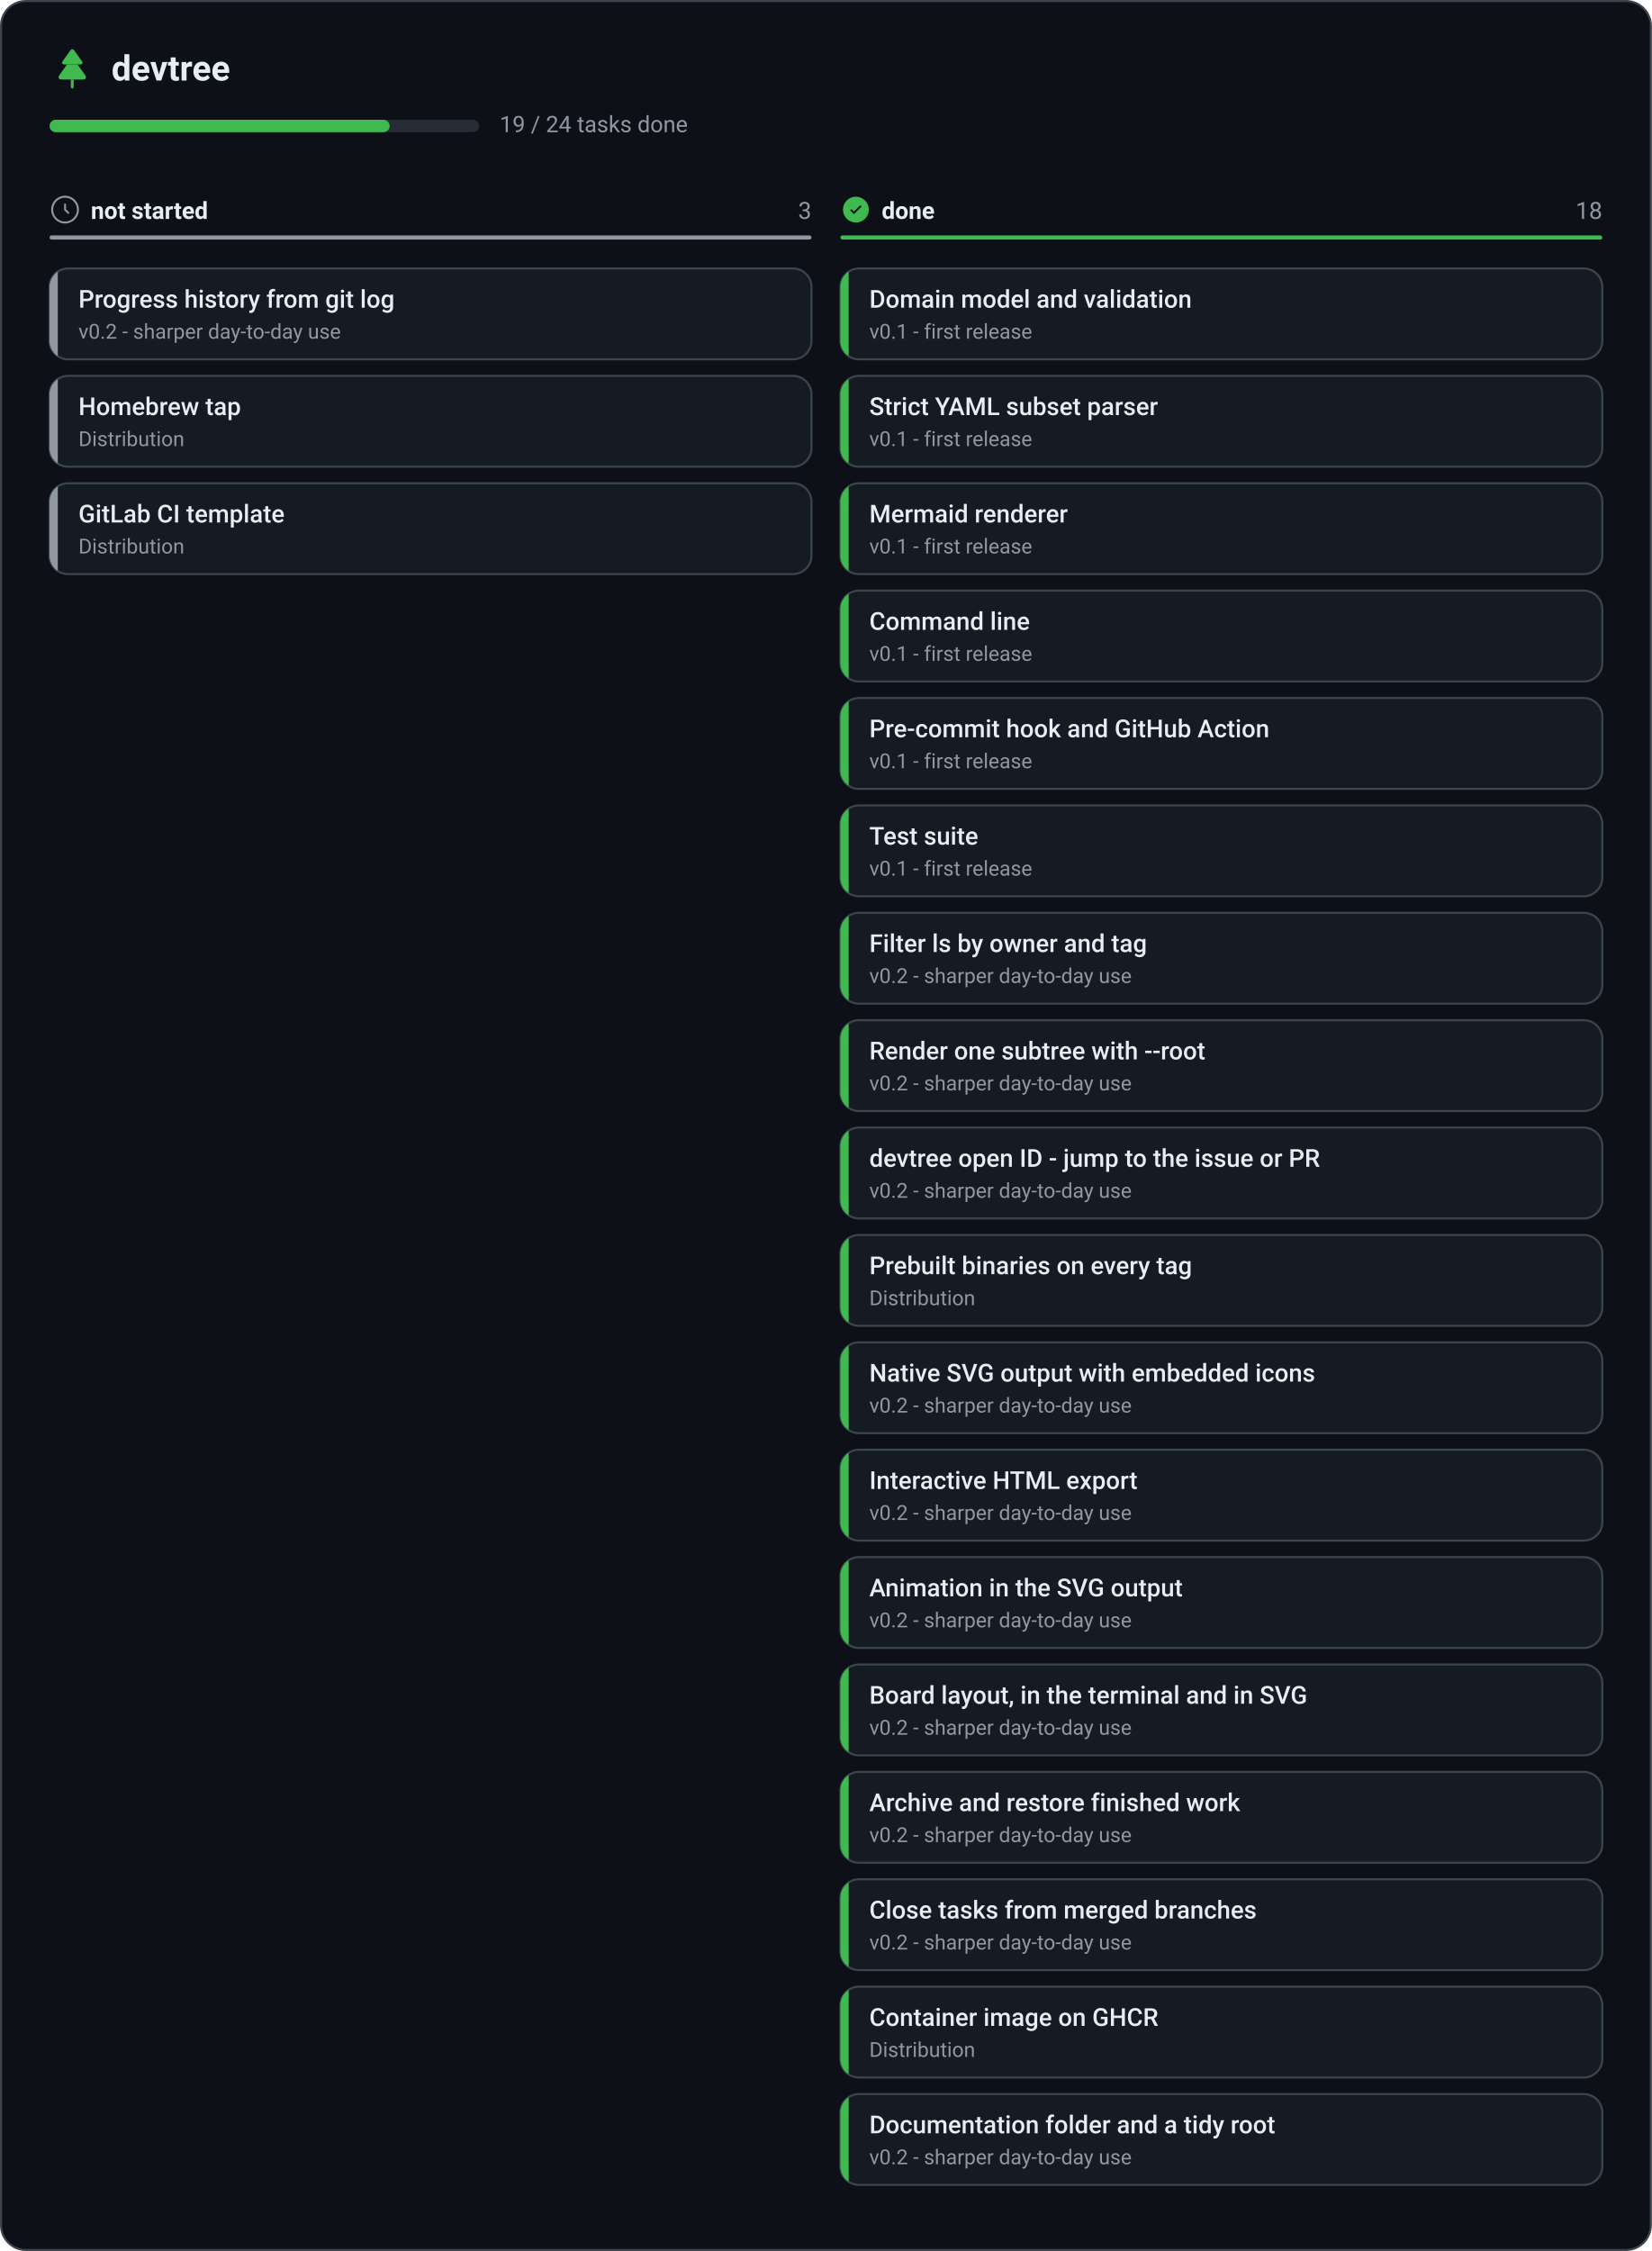
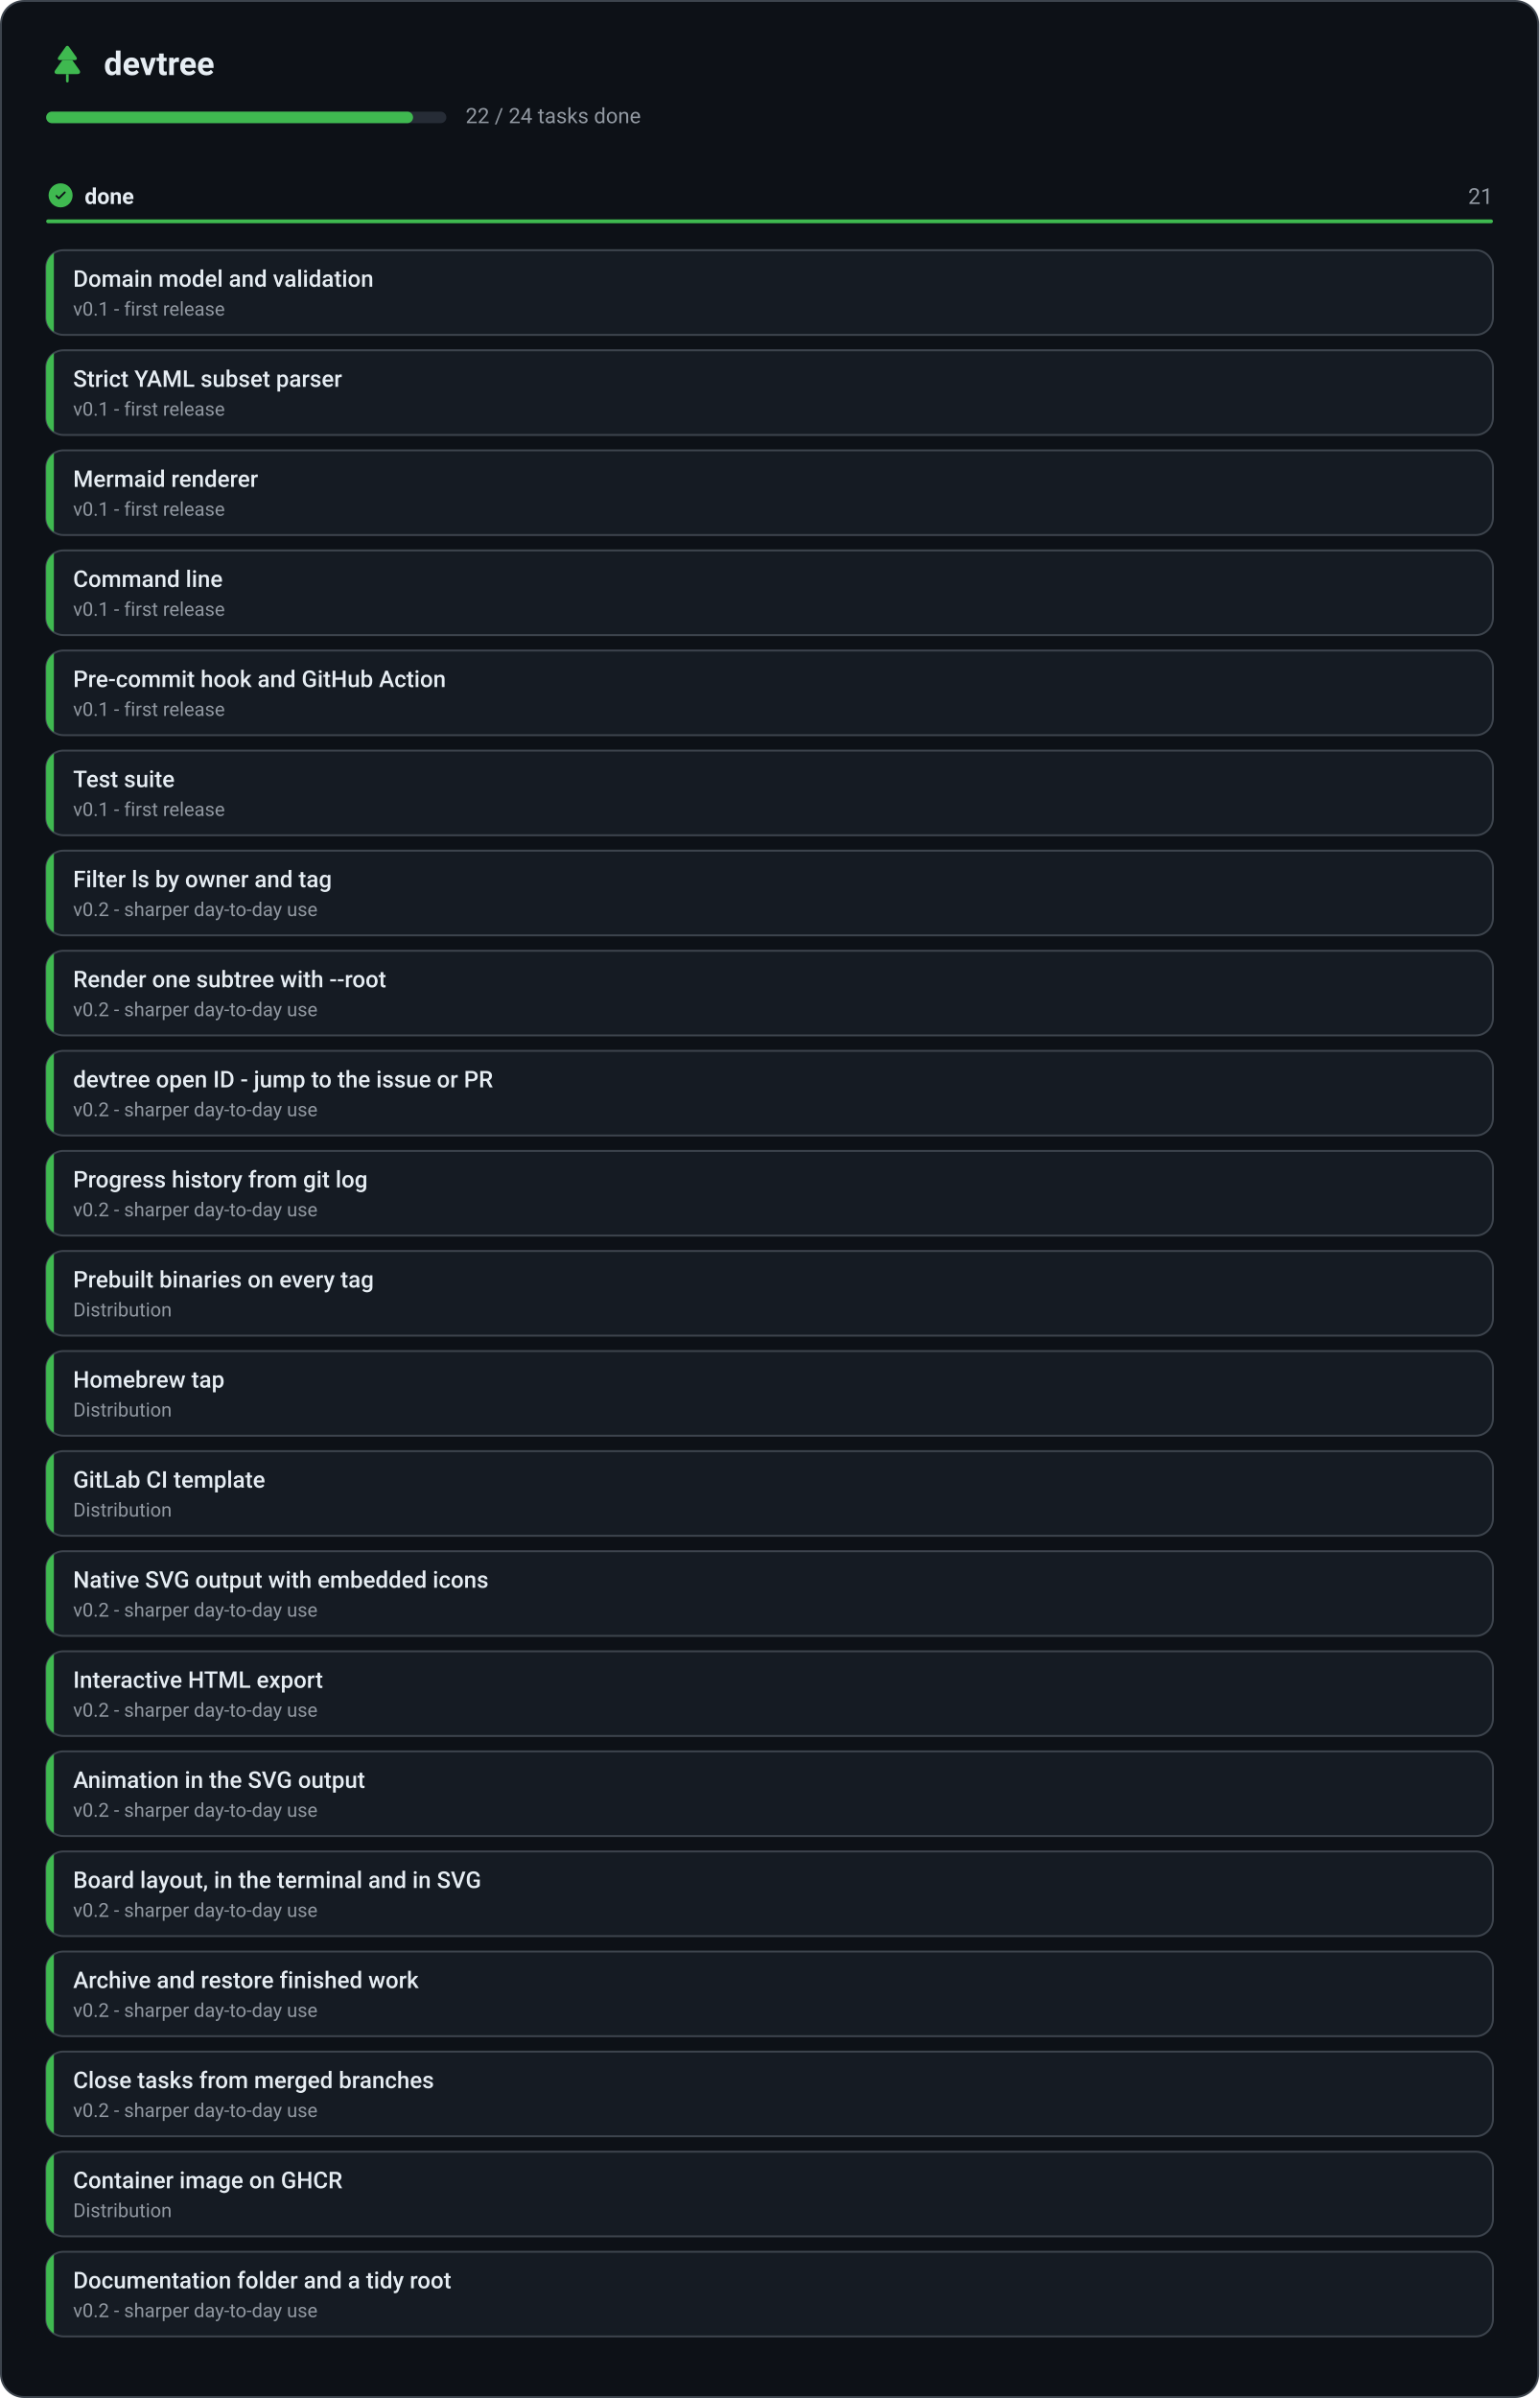
- <svg xmlns="http://www.w3.org/2000/svg" width="800" height="1090" viewBox="0 0 800 1090" font-family="system-ui,-apple-system,'Segoe UI',Roboto,'Helvetica Neue',Arial,sans-serif" role="img" aria-label="devtree board">
+ <svg xmlns="http://www.w3.org/2000/svg" width="800" height="1246" viewBox="0 0 800 1246" font-family="system-ui,-apple-system,'Segoe UI',Roboto,'Helvetica Neue',Arial,sans-serif" role="img" aria-label="devtree board">
  <style>
@keyframes dt-flow { to { stroke-dashoffset: -16 } }
@keyframes dt-grow { from { transform: scaleX(0) } to { transform: scaleX(1) } }
@keyframes dt-spin { to { transform: rotate(360deg) } }
@keyframes dt-rise { from { opacity: 0; transform: translateY(7px) } to { opacity: 1; transform: none } }
@keyframes dt-pulse { 0%, 100% { opacity: 1 } 50% { opacity: .45 } }
@keyframes dt-marquee { from { transform: translateX(-50%) } to { transform: none } }
.dt-flow { animation: dt-flow 1.1s linear infinite }
.dt-grow { animation: dt-grow .9s cubic-bezier(.2,.8,.2,1) both; transform-box: fill-box; transform-origin: left center }
.dt-spin { animation: dt-spin 8s linear infinite; transform-box: fill-box; transform-origin: center }
.dt-rise { animation: dt-rise .55s cubic-bezier(.2,.8,.2,1) backwards }
.dt-pulse { animation: dt-pulse 2.4s ease-in-out infinite }
.dt-marquee { animation: dt-marquee 26s linear infinite; transform-box: fill-box }
@media (prefers-reduced-motion: reduce), print {
  .dt-flow, .dt-grow, .dt-spin, .dt-rise, .dt-pulse, .dt-marquee { animation: none }
}
</style>
  <defs>
    <clipPath id="dt-col-0">
-       <rect x="0" y="0" width="369.0" height="44.0" rx="9" />
-     </clipPath>
-     <clipPath id="dt-col-1">
-       <rect x="0" y="0" width="369.0" height="44.0" rx="9" />
+       <rect x="0" y="0" width="752.0" height="44.0" rx="9" />
    </clipPath>
  </defs>
-   <rect x="0.5" y="0.5" width="799.0" height="1089.0" rx="12.0" fill="#0d1117" stroke="#3d444d" />
+   <rect x="0.5" y="0.5" width="799.0" height="1245.0" rx="12.0" fill="#0d1117" stroke="#3d444d" />
  <g transform="translate(24.0,22.0) scale(0.9167)" style="color:#3fb950">
    <path d="M16.169 10.06H7.829C6.649 10.06 6.239 9.27 6.929 8.31L11.099 2.47C11.589 1.77 12.409 1.77 12.899 2.47L17.069 8.31C17.759 9.27 17.349 10.06 16.169 10.06Z" fill="currentColor" />
    <path d="M17.59 17.999H6.41C4.83 17.999 4.29 16.949 5.22 15.669L9.21 10.059H14.79L18.78 15.669C19.71 16.949 19.17 17.999 17.59 17.999Z" fill="currentColor" />
    <path d="M12.75 18V22C12.75 22.41 12.41 22.75 12 22.75C11.59 22.75 11.25 22.41 11.25 22V18H12.75Z" fill="currentColor" />
  </g>
  <text x="54.0" y="39.0" font-size="17" font-weight="600" fill="#e6edf3">devtree</text>
  <rect x="24.0" y="58.0" width="208.0" height="6.0" rx="3.0" fill="#262c36" />
-   <rect x="24.0" y="58.0" width="164.7" height="6.0" rx="3.0" fill="#3fb950" class="dt-grow" />
-   <text x="242.0" y="64.0" font-size="11" fill="#9198a1">19 / 24 tasks done</text>
-   <g transform="translate(24.0,94.0) scale(0.625)" style="color:#9198a1">
-     <path fill-rule="evenodd" clip-rule="evenodd" d="M12 2.75C6.891 2.75 2.75 6.891 2.75 12C2.75 17.109 6.891 21.25 12 21.25C17.109 21.25 21.25 17.109 21.25 12C21.25 6.891 17.109 2.75 12 2.75ZM1.25 12C1.25 6.063 6.063 1.25 12 1.25C17.937 1.25 22.75 6.063 22.75 12C22.75 17.937 17.937 22.75 12 22.75C6.063 22.75 1.25 17.937 1.25 12ZM12 7.25C12.414 7.25 12.75 7.586 12.75 8V11.689L15.03 13.97C15.323 14.263 15.323 14.737 15.03 15.03C14.737 15.323 14.263 15.323 13.97 15.03L11.47 12.53C11.329 12.39 11.25 12.199 11.25 12V8C11.25 7.586 11.586 7.25 12 7.25Z" fill="currentColor" />
-   </g>
-   <text x="44.0" y="106.0" font-size="11.5" fill="#e6edf3" font-weight="600">not started</text>
-   <text x="393.0" y="106.0" font-size="11.5" fill="#9198a1" text-anchor="end">3</text>
-   <rect x="24.0" y="114.0" width="369.0" height="2.0" rx="1.0" fill="#9198a1" />
+   <rect x="24.0" y="58.0" width="190.7" height="6.0" rx="3.0" fill="#3fb950" class="dt-grow" />
+   <text x="242.0" y="64.0" font-size="11" fill="#9198a1">22 / 24 tasks done</text>
+   <g transform="translate(24.0,94.0) scale(0.625)" style="color:#3fb950">
+     <path fill-rule="evenodd" clip-rule="evenodd" d="M22 12C22 17.523 17.523 22 12 22C6.477 22 2 17.523 2 12C2 6.477 6.477 2 12 2C17.523 2 22 6.477 22 12ZM16.03 8.97C16.323 9.263 16.323 9.737 16.03 10.03L11.03 15.03C10.737 15.323 10.263 15.323 9.97 15.03L7.97 13.03C7.677 12.737 7.677 12.263 7.97 11.97C8.263 11.677 8.737 11.677 9.03 11.97L10.5 13.439L12.735 11.204L14.97 8.97C15.263 8.677 15.737 8.677 16.03 8.97Z" fill="currentColor" />
+   </g>
+   <text x="44.0" y="106.0" font-size="11.5" fill="#e6edf3" font-weight="600">done</text>
+   <text x="776.0" y="106.0" font-size="11.5" fill="#9198a1" text-anchor="end">21</text>
+   <rect x="24.0" y="114.0" width="752.0" height="2.0" rx="1.0" fill="#3fb950" />
  <g class="dt-rise" style="animation-delay:0.00s">
-     <rect x="24.0" y="130.0" width="369.0" height="44.0" rx="9.0" fill="#151b23" stroke="#3d444d" />
+     <rect x="24.0" y="130.0" width="752.0" height="44.0" rx="9.0" fill="#151b23" stroke="#3d444d" />
    <g transform="translate(24.0,130.0)" clip-path="url(#dt-col-0)">
-       <rect x="0.0" y="0.0" width="4.0" height="44.0" rx="0.0" fill="#9198a1" />
-     </g>
-     <text x="38.0" y="149.0" font-size="12.0" fill="#e6edf3" font-weight="500">Progress history from git log</text>
-     <text x="38.0" y="164.0" font-size="10.0" fill="#9198a1">v0.2 - sharper day-to-day use</text>
+       <rect x="0.0" y="0.0" width="4.0" height="44.0" rx="0.0" fill="#3fb950" />
+     </g>
+     <text x="38.0" y="149.0" font-size="12.0" fill="#e6edf3" font-weight="500">Domain model and validation</text>
+     <text x="38.0" y="164.0" font-size="10.0" fill="#9198a1">v0.1 - first release</text>
  </g>
  <g class="dt-rise" style="animation-delay:0.04s">
-     <rect x="24.0" y="182.0" width="369.0" height="44.0" rx="9.0" fill="#151b23" stroke="#3d444d" />
+     <rect x="24.0" y="182.0" width="752.0" height="44.0" rx="9.0" fill="#151b23" stroke="#3d444d" />
    <g transform="translate(24.0,182.0)" clip-path="url(#dt-col-0)">
-       <rect x="0.0" y="0.0" width="4.0" height="44.0" rx="0.0" fill="#9198a1" />
-     </g>
-     <text x="38.0" y="201.0" font-size="12.0" fill="#e6edf3" font-weight="500">Homebrew tap</text>
-     <text x="38.0" y="216.0" font-size="10.0" fill="#9198a1">Distribution</text>
+       <rect x="0.0" y="0.0" width="4.0" height="44.0" rx="0.0" fill="#3fb950" />
+     </g>
+     <text x="38.0" y="201.0" font-size="12.0" fill="#e6edf3" font-weight="500">Strict YAML subset parser</text>
+     <text x="38.0" y="216.0" font-size="10.0" fill="#9198a1">v0.1 - first release</text>
  </g>
  <g class="dt-rise" style="animation-delay:0.07s">
-     <rect x="24.0" y="234.0" width="369.0" height="44.0" rx="9.0" fill="#151b23" stroke="#3d444d" />
+     <rect x="24.0" y="234.0" width="752.0" height="44.0" rx="9.0" fill="#151b23" stroke="#3d444d" />
    <g transform="translate(24.0,234.0)" clip-path="url(#dt-col-0)">
-       <rect x="0.0" y="0.0" width="4.0" height="44.0" rx="0.0" fill="#9198a1" />
-     </g>
-     <text x="38.0" y="253.0" font-size="12.0" fill="#e6edf3" font-weight="500">GitLab CI template</text>
-     <text x="38.0" y="268.0" font-size="10.0" fill="#9198a1">Distribution</text>
-   </g>
-   <g transform="translate(407.0,94.0) scale(0.625)" style="color:#3fb950">
-     <path fill-rule="evenodd" clip-rule="evenodd" d="M22 12C22 17.523 17.523 22 12 22C6.477 22 2 17.523 2 12C2 6.477 6.477 2 12 2C17.523 2 22 6.477 22 12ZM16.03 8.97C16.323 9.263 16.323 9.737 16.03 10.03L11.03 15.03C10.737 15.323 10.263 15.323 9.97 15.03L7.97 13.03C7.677 12.737 7.677 12.263 7.97 11.97C8.263 11.677 8.737 11.677 9.03 11.97L10.5 13.439L12.735 11.204L14.97 8.97C15.263 8.677 15.737 8.677 16.03 8.97Z" fill="currentColor" />
-   </g>
-   <text x="427.0" y="106.0" font-size="11.5" fill="#e6edf3" font-weight="600">done</text>
-   <text x="776.0" y="106.0" font-size="11.5" fill="#9198a1" text-anchor="end">18</text>
-   <rect x="407.0" y="114.0" width="369.0" height="2.0" rx="1.0" fill="#3fb950" />
+       <rect x="0.0" y="0.0" width="4.0" height="44.0" rx="0.0" fill="#3fb950" />
+     </g>
+     <text x="38.0" y="253.0" font-size="12.0" fill="#e6edf3" font-weight="500">Mermaid renderer</text>
+     <text x="38.0" y="268.0" font-size="10.0" fill="#9198a1">v0.1 - first release</text>
+   </g>
  <g class="dt-rise" style="animation-delay:0.11s">
-     <rect x="407.0" y="130.0" width="369.0" height="44.0" rx="9.0" fill="#151b23" stroke="#3d444d" />
-     <g transform="translate(407.0,130.0)" clip-path="url(#dt-col-1)">
-       <rect x="0.0" y="0.0" width="4.0" height="44.0" rx="0.0" fill="#3fb950" />
-     </g>
-     <text x="421.0" y="149.0" font-size="12.0" fill="#e6edf3" font-weight="500">Domain model and validation</text>
-     <text x="421.0" y="164.0" font-size="10.0" fill="#9198a1">v0.1 - first release</text>
+     <rect x="24.0" y="286.0" width="752.0" height="44.0" rx="9.0" fill="#151b23" stroke="#3d444d" />
+     <g transform="translate(24.0,286.0)" clip-path="url(#dt-col-0)">
+       <rect x="0.0" y="0.0" width="4.0" height="44.0" rx="0.0" fill="#3fb950" />
+     </g>
+     <text x="38.0" y="305.0" font-size="12.0" fill="#e6edf3" font-weight="500">Command line</text>
+     <text x="38.0" y="320.0" font-size="10.0" fill="#9198a1">v0.1 - first release</text>
  </g>
  <g class="dt-rise" style="animation-delay:0.14s">
-     <rect x="407.0" y="182.0" width="369.0" height="44.0" rx="9.0" fill="#151b23" stroke="#3d444d" />
-     <g transform="translate(407.0,182.0)" clip-path="url(#dt-col-1)">
-       <rect x="0.0" y="0.0" width="4.0" height="44.0" rx="0.0" fill="#3fb950" />
-     </g>
-     <text x="421.0" y="201.0" font-size="12.0" fill="#e6edf3" font-weight="500">Strict YAML subset parser</text>
-     <text x="421.0" y="216.0" font-size="10.0" fill="#9198a1">v0.1 - first release</text>
+     <rect x="24.0" y="338.0" width="752.0" height="44.0" rx="9.0" fill="#151b23" stroke="#3d444d" />
+     <g transform="translate(24.0,338.0)" clip-path="url(#dt-col-0)">
+       <rect x="0.0" y="0.0" width="4.0" height="44.0" rx="0.0" fill="#3fb950" />
+     </g>
+     <text x="38.0" y="357.0" font-size="12.0" fill="#e6edf3" font-weight="500">Pre-commit hook and GitHub Action</text>
+     <text x="38.0" y="372.0" font-size="10.0" fill="#9198a1">v0.1 - first release</text>
  </g>
  <g class="dt-rise" style="animation-delay:0.18s">
-     <rect x="407.0" y="234.0" width="369.0" height="44.0" rx="9.0" fill="#151b23" stroke="#3d444d" />
-     <g transform="translate(407.0,234.0)" clip-path="url(#dt-col-1)">
-       <rect x="0.0" y="0.0" width="4.0" height="44.0" rx="0.0" fill="#3fb950" />
-     </g>
-     <text x="421.0" y="253.0" font-size="12.0" fill="#e6edf3" font-weight="500">Mermaid renderer</text>
-     <text x="421.0" y="268.0" font-size="10.0" fill="#9198a1">v0.1 - first release</text>
+     <rect x="24.0" y="390.0" width="752.0" height="44.0" rx="9.0" fill="#151b23" stroke="#3d444d" />
+     <g transform="translate(24.0,390.0)" clip-path="url(#dt-col-0)">
+       <rect x="0.0" y="0.0" width="4.0" height="44.0" rx="0.0" fill="#3fb950" />
+     </g>
+     <text x="38.0" y="409.0" font-size="12.0" fill="#e6edf3" font-weight="500">Test suite</text>
+     <text x="38.0" y="424.0" font-size="10.0" fill="#9198a1">v0.1 - first release</text>
  </g>
  <g class="dt-rise" style="animation-delay:0.21s">
-     <rect x="407.0" y="286.0" width="369.0" height="44.0" rx="9.0" fill="#151b23" stroke="#3d444d" />
-     <g transform="translate(407.0,286.0)" clip-path="url(#dt-col-1)">
-       <rect x="0.0" y="0.0" width="4.0" height="44.0" rx="0.0" fill="#3fb950" />
-     </g>
-     <text x="421.0" y="305.0" font-size="12.0" fill="#e6edf3" font-weight="500">Command line</text>
-     <text x="421.0" y="320.0" font-size="10.0" fill="#9198a1">v0.1 - first release</text>
+     <rect x="24.0" y="442.0" width="752.0" height="44.0" rx="9.0" fill="#151b23" stroke="#3d444d" />
+     <g transform="translate(24.0,442.0)" clip-path="url(#dt-col-0)">
+       <rect x="0.0" y="0.0" width="4.0" height="44.0" rx="0.0" fill="#3fb950" />
+     </g>
+     <text x="38.0" y="461.0" font-size="12.0" fill="#e6edf3" font-weight="500">Filter ls by owner and tag</text>
+     <text x="38.0" y="476.0" font-size="10.0" fill="#9198a1">v0.2 - sharper day-to-day use</text>
  </g>
  <g class="dt-rise" style="animation-delay:0.25s">
-     <rect x="407.0" y="338.0" width="369.0" height="44.0" rx="9.0" fill="#151b23" stroke="#3d444d" />
-     <g transform="translate(407.0,338.0)" clip-path="url(#dt-col-1)">
-       <rect x="0.0" y="0.0" width="4.0" height="44.0" rx="0.0" fill="#3fb950" />
-     </g>
-     <text x="421.0" y="357.0" font-size="12.0" fill="#e6edf3" font-weight="500">Pre-commit hook and GitHub Action</text>
-     <text x="421.0" y="372.0" font-size="10.0" fill="#9198a1">v0.1 - first release</text>
+     <rect x="24.0" y="494.0" width="752.0" height="44.0" rx="9.0" fill="#151b23" stroke="#3d444d" />
+     <g transform="translate(24.0,494.0)" clip-path="url(#dt-col-0)">
+       <rect x="0.0" y="0.0" width="4.0" height="44.0" rx="0.0" fill="#3fb950" />
+     </g>
+     <text x="38.0" y="513.0" font-size="12.0" fill="#e6edf3" font-weight="500">Render one subtree with --root</text>
+     <text x="38.0" y="528.0" font-size="10.0" fill="#9198a1">v0.2 - sharper day-to-day use</text>
  </g>
  <g class="dt-rise" style="animation-delay:0.28s">
-     <rect x="407.0" y="390.0" width="369.0" height="44.0" rx="9.0" fill="#151b23" stroke="#3d444d" />
-     <g transform="translate(407.0,390.0)" clip-path="url(#dt-col-1)">
-       <rect x="0.0" y="0.0" width="4.0" height="44.0" rx="0.0" fill="#3fb950" />
-     </g>
-     <text x="421.0" y="409.0" font-size="12.0" fill="#e6edf3" font-weight="500">Test suite</text>
-     <text x="421.0" y="424.0" font-size="10.0" fill="#9198a1">v0.1 - first release</text>
+     <rect x="24.0" y="546.0" width="752.0" height="44.0" rx="9.0" fill="#151b23" stroke="#3d444d" />
+     <g transform="translate(24.0,546.0)" clip-path="url(#dt-col-0)">
+       <rect x="0.0" y="0.0" width="4.0" height="44.0" rx="0.0" fill="#3fb950" />
+     </g>
+     <text x="38.0" y="565.0" font-size="12.0" fill="#e6edf3" font-weight="500">devtree open ID - jump to the issue or PR</text>
+     <text x="38.0" y="580.0" font-size="10.0" fill="#9198a1">v0.2 - sharper day-to-day use</text>
  </g>
  <g class="dt-rise" style="animation-delay:0.32s">
-     <rect x="407.0" y="442.0" width="369.0" height="44.0" rx="9.0" fill="#151b23" stroke="#3d444d" />
-     <g transform="translate(407.0,442.0)" clip-path="url(#dt-col-1)">
-       <rect x="0.0" y="0.0" width="4.0" height="44.0" rx="0.0" fill="#3fb950" />
-     </g>
-     <text x="421.0" y="461.0" font-size="12.0" fill="#e6edf3" font-weight="500">Filter ls by owner and tag</text>
-     <text x="421.0" y="476.0" font-size="10.0" fill="#9198a1">v0.2 - sharper day-to-day use</text>
+     <rect x="24.0" y="598.0" width="752.0" height="44.0" rx="9.0" fill="#151b23" stroke="#3d444d" />
+     <g transform="translate(24.0,598.0)" clip-path="url(#dt-col-0)">
+       <rect x="0.0" y="0.0" width="4.0" height="44.0" rx="0.0" fill="#3fb950" />
+     </g>
+     <text x="38.0" y="617.0" font-size="12.0" fill="#e6edf3" font-weight="500">Progress history from git log</text>
+     <text x="38.0" y="632.0" font-size="10.0" fill="#9198a1">v0.2 - sharper day-to-day use</text>
  </g>
  <g class="dt-rise" style="animation-delay:0.35s">
-     <rect x="407.0" y="494.0" width="369.0" height="44.0" rx="9.0" fill="#151b23" stroke="#3d444d" />
-     <g transform="translate(407.0,494.0)" clip-path="url(#dt-col-1)">
-       <rect x="0.0" y="0.0" width="4.0" height="44.0" rx="0.0" fill="#3fb950" />
-     </g>
-     <text x="421.0" y="513.0" font-size="12.0" fill="#e6edf3" font-weight="500">Render one subtree with --root</text>
-     <text x="421.0" y="528.0" font-size="10.0" fill="#9198a1">v0.2 - sharper day-to-day use</text>
+     <rect x="24.0" y="650.0" width="752.0" height="44.0" rx="9.0" fill="#151b23" stroke="#3d444d" />
+     <g transform="translate(24.0,650.0)" clip-path="url(#dt-col-0)">
+       <rect x="0.0" y="0.0" width="4.0" height="44.0" rx="0.0" fill="#3fb950" />
+     </g>
+     <text x="38.0" y="669.0" font-size="12.0" fill="#e6edf3" font-weight="500">Prebuilt binaries on every tag</text>
+     <text x="38.0" y="684.0" font-size="10.0" fill="#9198a1">Distribution</text>
  </g>
  <g class="dt-rise" style="animation-delay:0.39s">
-     <rect x="407.0" y="546.0" width="369.0" height="44.0" rx="9.0" fill="#151b23" stroke="#3d444d" />
-     <g transform="translate(407.0,546.0)" clip-path="url(#dt-col-1)">
-       <rect x="0.0" y="0.0" width="4.0" height="44.0" rx="0.0" fill="#3fb950" />
-     </g>
-     <text x="421.0" y="565.0" font-size="12.0" fill="#e6edf3" font-weight="500">devtree open ID - jump to the issue or PR</text>
-     <text x="421.0" y="580.0" font-size="10.0" fill="#9198a1">v0.2 - sharper day-to-day use</text>
+     <rect x="24.0" y="702.0" width="752.0" height="44.0" rx="9.0" fill="#151b23" stroke="#3d444d" />
+     <g transform="translate(24.0,702.0)" clip-path="url(#dt-col-0)">
+       <rect x="0.0" y="0.0" width="4.0" height="44.0" rx="0.0" fill="#3fb950" />
+     </g>
+     <text x="38.0" y="721.0" font-size="12.0" fill="#e6edf3" font-weight="500">Homebrew tap</text>
+     <text x="38.0" y="736.0" font-size="10.0" fill="#9198a1">Distribution</text>
  </g>
  <g class="dt-rise" style="animation-delay:0.42s">
-     <rect x="407.0" y="598.0" width="369.0" height="44.0" rx="9.0" fill="#151b23" stroke="#3d444d" />
-     <g transform="translate(407.0,598.0)" clip-path="url(#dt-col-1)">
-       <rect x="0.0" y="0.0" width="4.0" height="44.0" rx="0.0" fill="#3fb950" />
-     </g>
-     <text x="421.0" y="617.0" font-size="12.0" fill="#e6edf3" font-weight="500">Prebuilt binaries on every tag</text>
-     <text x="421.0" y="632.0" font-size="10.0" fill="#9198a1">Distribution</text>
+     <rect x="24.0" y="754.0" width="752.0" height="44.0" rx="9.0" fill="#151b23" stroke="#3d444d" />
+     <g transform="translate(24.0,754.0)" clip-path="url(#dt-col-0)">
+       <rect x="0.0" y="0.0" width="4.0" height="44.0" rx="0.0" fill="#3fb950" />
+     </g>
+     <text x="38.0" y="773.0" font-size="12.0" fill="#e6edf3" font-weight="500">GitLab CI template</text>
+     <text x="38.0" y="788.0" font-size="10.0" fill="#9198a1">Distribution</text>
  </g>
  <g class="dt-rise" style="animation-delay:0.46s">
-     <rect x="407.0" y="650.0" width="369.0" height="44.0" rx="9.0" fill="#151b23" stroke="#3d444d" />
-     <g transform="translate(407.0,650.0)" clip-path="url(#dt-col-1)">
-       <rect x="0.0" y="0.0" width="4.0" height="44.0" rx="0.0" fill="#3fb950" />
-     </g>
-     <text x="421.0" y="669.0" font-size="12.0" fill="#e6edf3" font-weight="500">Native SVG output with embedded icons</text>
-     <text x="421.0" y="684.0" font-size="10.0" fill="#9198a1">v0.2 - sharper day-to-day use</text>
+     <rect x="24.0" y="806.0" width="752.0" height="44.0" rx="9.0" fill="#151b23" stroke="#3d444d" />
+     <g transform="translate(24.0,806.0)" clip-path="url(#dt-col-0)">
+       <rect x="0.0" y="0.0" width="4.0" height="44.0" rx="0.0" fill="#3fb950" />
+     </g>
+     <text x="38.0" y="825.0" font-size="12.0" fill="#e6edf3" font-weight="500">Native SVG output with embedded icons</text>
+     <text x="38.0" y="840.0" font-size="10.0" fill="#9198a1">v0.2 - sharper day-to-day use</text>
  </g>
  <g class="dt-rise" style="animation-delay:0.49s">
-     <rect x="407.0" y="702.0" width="369.0" height="44.0" rx="9.0" fill="#151b23" stroke="#3d444d" />
-     <g transform="translate(407.0,702.0)" clip-path="url(#dt-col-1)">
-       <rect x="0.0" y="0.0" width="4.0" height="44.0" rx="0.0" fill="#3fb950" />
-     </g>
-     <text x="421.0" y="721.0" font-size="12.0" fill="#e6edf3" font-weight="500">Interactive HTML export</text>
-     <text x="421.0" y="736.0" font-size="10.0" fill="#9198a1">v0.2 - sharper day-to-day use</text>
+     <rect x="24.0" y="858.0" width="752.0" height="44.0" rx="9.0" fill="#151b23" stroke="#3d444d" />
+     <g transform="translate(24.0,858.0)" clip-path="url(#dt-col-0)">
+       <rect x="0.0" y="0.0" width="4.0" height="44.0" rx="0.0" fill="#3fb950" />
+     </g>
+     <text x="38.0" y="877.0" font-size="12.0" fill="#e6edf3" font-weight="500">Interactive HTML export</text>
+     <text x="38.0" y="892.0" font-size="10.0" fill="#9198a1">v0.2 - sharper day-to-day use</text>
  </g>
  <g class="dt-rise" style="animation-delay:0.53s">
-     <rect x="407.0" y="754.0" width="369.0" height="44.0" rx="9.0" fill="#151b23" stroke="#3d444d" />
-     <g transform="translate(407.0,754.0)" clip-path="url(#dt-col-1)">
-       <rect x="0.0" y="0.0" width="4.0" height="44.0" rx="0.0" fill="#3fb950" />
-     </g>
-     <text x="421.0" y="773.0" font-size="12.0" fill="#e6edf3" font-weight="500">Animation in the SVG output</text>
-     <text x="421.0" y="788.0" font-size="10.0" fill="#9198a1">v0.2 - sharper day-to-day use</text>
+     <rect x="24.0" y="910.0" width="752.0" height="44.0" rx="9.0" fill="#151b23" stroke="#3d444d" />
+     <g transform="translate(24.0,910.0)" clip-path="url(#dt-col-0)">
+       <rect x="0.0" y="0.0" width="4.0" height="44.0" rx="0.0" fill="#3fb950" />
+     </g>
+     <text x="38.0" y="929.0" font-size="12.0" fill="#e6edf3" font-weight="500">Animation in the SVG output</text>
+     <text x="38.0" y="944.0" font-size="10.0" fill="#9198a1">v0.2 - sharper day-to-day use</text>
  </g>
  <g class="dt-rise" style="animation-delay:0.56s">
-     <rect x="407.0" y="806.0" width="369.0" height="44.0" rx="9.0" fill="#151b23" stroke="#3d444d" />
-     <g transform="translate(407.0,806.0)" clip-path="url(#dt-col-1)">
-       <rect x="0.0" y="0.0" width="4.0" height="44.0" rx="0.0" fill="#3fb950" />
-     </g>
-     <text x="421.0" y="825.0" font-size="12.0" fill="#e6edf3" font-weight="500">Board layout, in the terminal and in SVG</text>
-     <text x="421.0" y="840.0" font-size="10.0" fill="#9198a1">v0.2 - sharper day-to-day use</text>
+     <rect x="24.0" y="962.0" width="752.0" height="44.0" rx="9.0" fill="#151b23" stroke="#3d444d" />
+     <g transform="translate(24.0,962.0)" clip-path="url(#dt-col-0)">
+       <rect x="0.0" y="0.0" width="4.0" height="44.0" rx="0.0" fill="#3fb950" />
+     </g>
+     <text x="38.0" y="981.0" font-size="12.0" fill="#e6edf3" font-weight="500">Board layout, in the terminal and in SVG</text>
+     <text x="38.0" y="996.0" font-size="10.0" fill="#9198a1">v0.2 - sharper day-to-day use</text>
  </g>
  <g class="dt-rise" style="animation-delay:0.60s">
-     <rect x="407.0" y="858.0" width="369.0" height="44.0" rx="9.0" fill="#151b23" stroke="#3d444d" />
-     <g transform="translate(407.0,858.0)" clip-path="url(#dt-col-1)">
-       <rect x="0.0" y="0.0" width="4.0" height="44.0" rx="0.0" fill="#3fb950" />
-     </g>
-     <text x="421.0" y="877.0" font-size="12.0" fill="#e6edf3" font-weight="500">Archive and restore finished work</text>
-     <text x="421.0" y="892.0" font-size="10.0" fill="#9198a1">v0.2 - sharper day-to-day use</text>
+     <rect x="24.0" y="1014.0" width="752.0" height="44.0" rx="9.0" fill="#151b23" stroke="#3d444d" />
+     <g transform="translate(24.0,1014.0)" clip-path="url(#dt-col-0)">
+       <rect x="0.0" y="0.0" width="4.0" height="44.0" rx="0.0" fill="#3fb950" />
+     </g>
+     <text x="38.0" y="1033.0" font-size="12.0" fill="#e6edf3" font-weight="500">Archive and restore finished work</text>
+     <text x="38.0" y="1048.0" font-size="10.0" fill="#9198a1">v0.2 - sharper day-to-day use</text>
  </g>
  <g class="dt-rise" style="animation-delay:0.63s">
-     <rect x="407.0" y="910.0" width="369.0" height="44.0" rx="9.0" fill="#151b23" stroke="#3d444d" />
-     <g transform="translate(407.0,910.0)" clip-path="url(#dt-col-1)">
-       <rect x="0.0" y="0.0" width="4.0" height="44.0" rx="0.0" fill="#3fb950" />
-     </g>
-     <text x="421.0" y="929.0" font-size="12.0" fill="#e6edf3" font-weight="500">Close tasks from merged branches</text>
-     <text x="421.0" y="944.0" font-size="10.0" fill="#9198a1">v0.2 - sharper day-to-day use</text>
+     <rect x="24.0" y="1066.0" width="752.0" height="44.0" rx="9.0" fill="#151b23" stroke="#3d444d" />
+     <g transform="translate(24.0,1066.0)" clip-path="url(#dt-col-0)">
+       <rect x="0.0" y="0.0" width="4.0" height="44.0" rx="0.0" fill="#3fb950" />
+     </g>
+     <text x="38.0" y="1085.0" font-size="12.0" fill="#e6edf3" font-weight="500">Close tasks from merged branches</text>
+     <text x="38.0" y="1100.0" font-size="10.0" fill="#9198a1">v0.2 - sharper day-to-day use</text>
  </g>
  <g class="dt-rise" style="animation-delay:0.67s">
-     <rect x="407.0" y="962.0" width="369.0" height="44.0" rx="9.0" fill="#151b23" stroke="#3d444d" />
-     <g transform="translate(407.0,962.0)" clip-path="url(#dt-col-1)">
-       <rect x="0.0" y="0.0" width="4.0" height="44.0" rx="0.0" fill="#3fb950" />
-     </g>
-     <text x="421.0" y="981.0" font-size="12.0" fill="#e6edf3" font-weight="500">Container image on GHCR</text>
-     <text x="421.0" y="996.0" font-size="10.0" fill="#9198a1">Distribution</text>
+     <rect x="24.0" y="1118.0" width="752.0" height="44.0" rx="9.0" fill="#151b23" stroke="#3d444d" />
+     <g transform="translate(24.0,1118.0)" clip-path="url(#dt-col-0)">
+       <rect x="0.0" y="0.0" width="4.0" height="44.0" rx="0.0" fill="#3fb950" />
+     </g>
+     <text x="38.0" y="1137.0" font-size="12.0" fill="#e6edf3" font-weight="500">Container image on GHCR</text>
+     <text x="38.0" y="1152.0" font-size="10.0" fill="#9198a1">Distribution</text>
  </g>
  <g class="dt-rise" style="animation-delay:0.70s">
-     <rect x="407.0" y="1014.0" width="369.0" height="44.0" rx="9.0" fill="#151b23" stroke="#3d444d" />
-     <g transform="translate(407.0,1014.0)" clip-path="url(#dt-col-1)">
-       <rect x="0.0" y="0.0" width="4.0" height="44.0" rx="0.0" fill="#3fb950" />
-     </g>
-     <text x="421.0" y="1033.0" font-size="12.0" fill="#e6edf3" font-weight="500">Documentation folder and a tidy root</text>
-     <text x="421.0" y="1048.0" font-size="10.0" fill="#9198a1">v0.2 - sharper day-to-day use</text>
+     <rect x="24.0" y="1170.0" width="752.0" height="44.0" rx="9.0" fill="#151b23" stroke="#3d444d" />
+     <g transform="translate(24.0,1170.0)" clip-path="url(#dt-col-0)">
+       <rect x="0.0" y="0.0" width="4.0" height="44.0" rx="0.0" fill="#3fb950" />
+     </g>
+     <text x="38.0" y="1189.0" font-size="12.0" fill="#e6edf3" font-weight="500">Documentation folder and a tidy root</text>
+     <text x="38.0" y="1204.0" font-size="10.0" fill="#9198a1">v0.2 - sharper day-to-day use</text>
  </g>
</svg>
